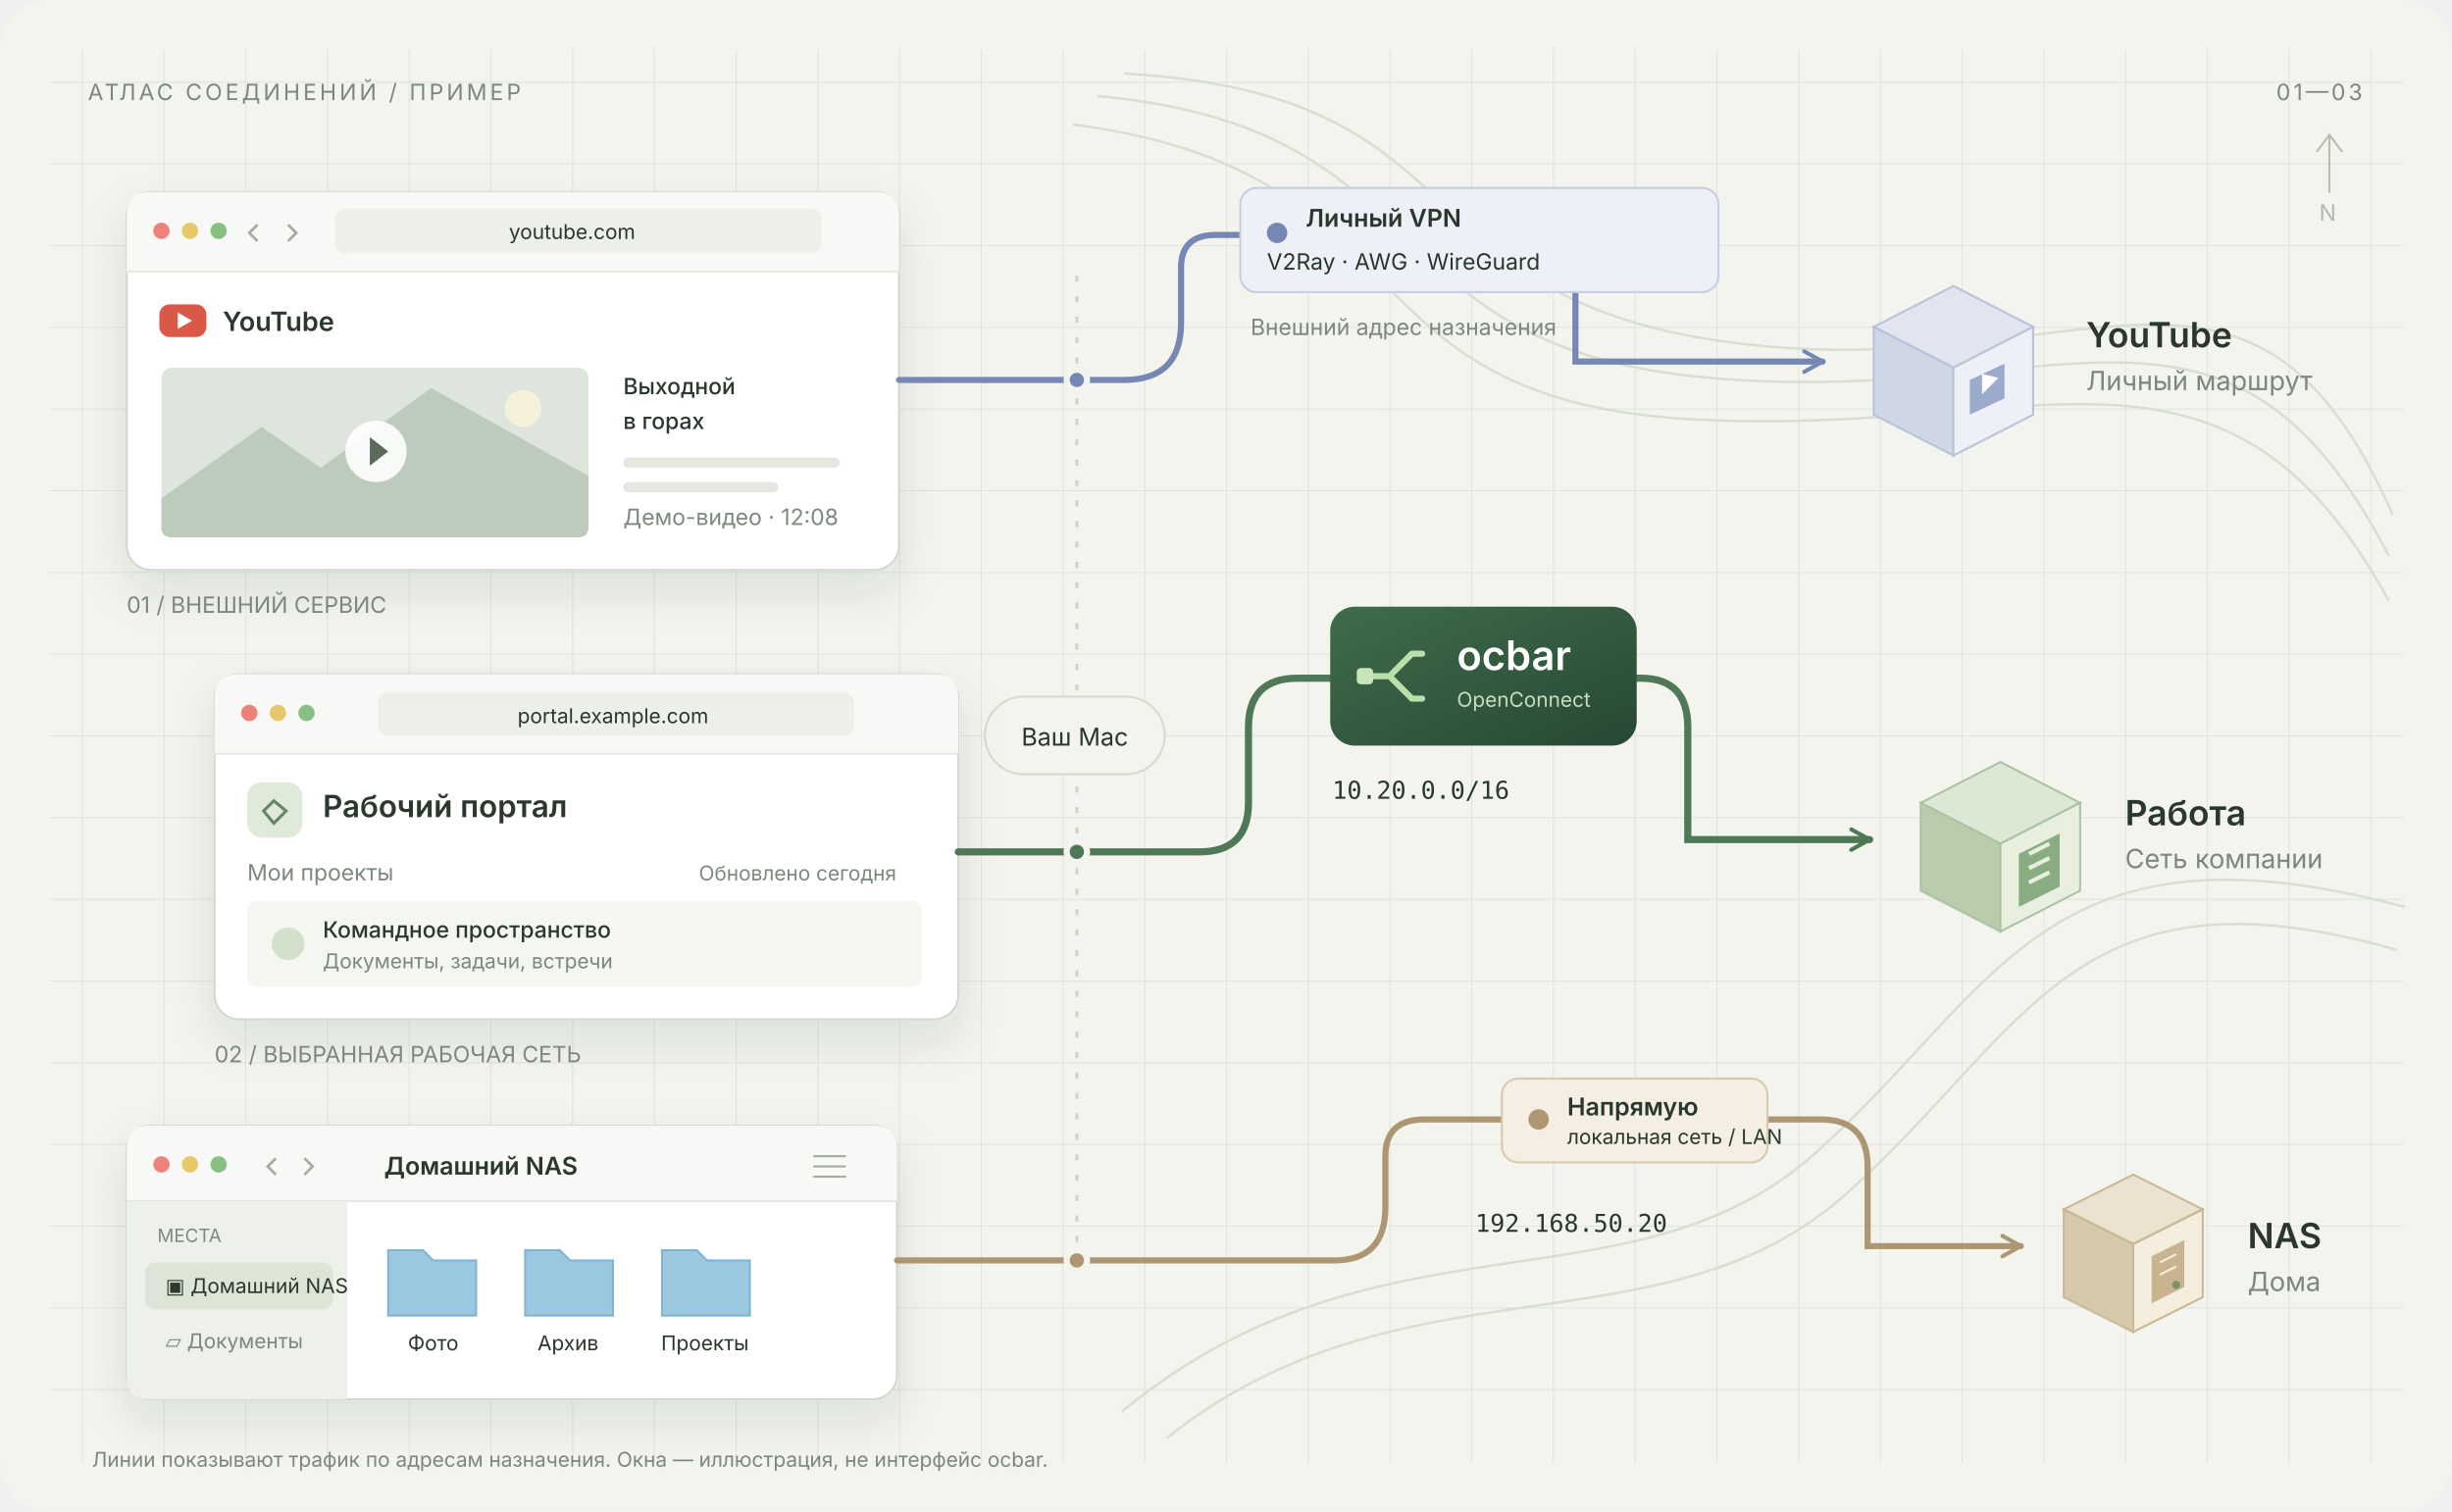
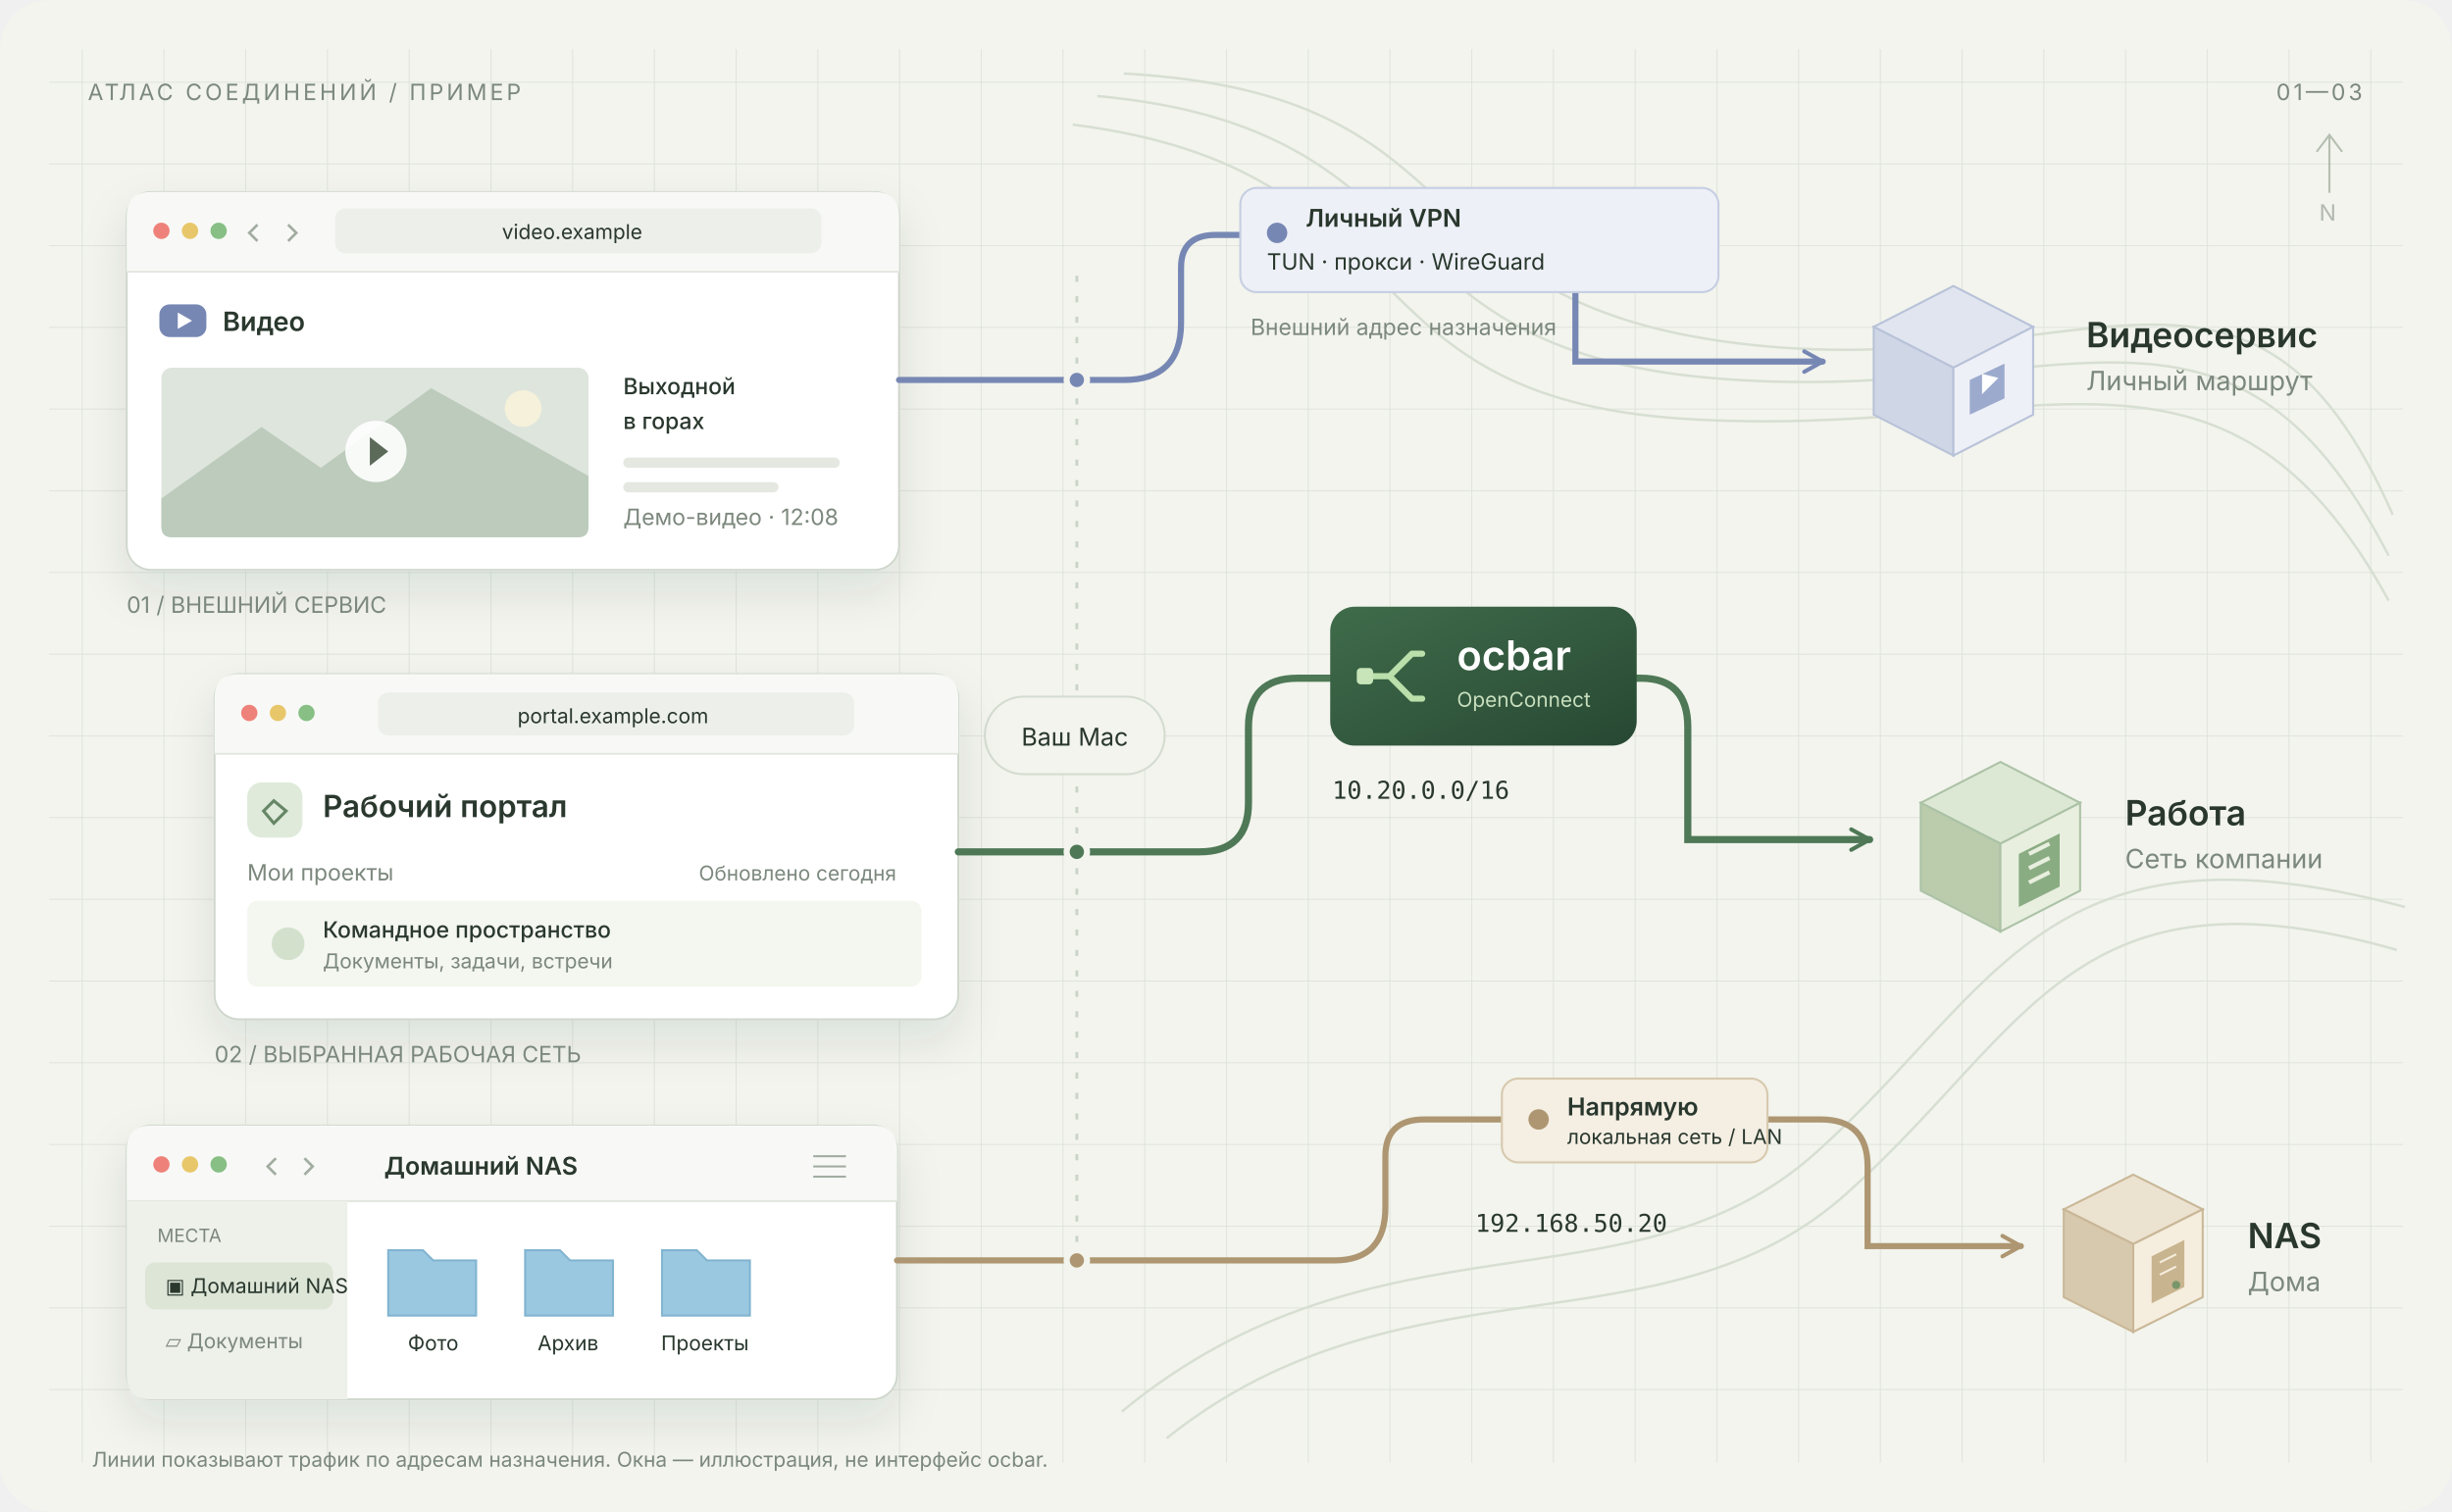
<svg xmlns="http://www.w3.org/2000/svg" width="1200" height="740" viewBox="0 0 1200 740" fill="none" role="img" aria-labelledby="title desc">
  <defs>
    <pattern id="grid" width="40" height="40" patternUnits="userSpaceOnUse">
      <path d="M40 0H0V40" stroke="#D9DFD5" stroke-width=".65" />
    </pattern>
    <filter id="shadow" x="-20%" y="-30%" width="140%" height="180%">
      <feDropShadow dx="0" dy="10" stdDeviation="11" flood-color="#213528" flood-opacity=".10" />
    </filter>
    <linearGradient id="green" x1="0" y1="0" x2="1" y2="1">
      <stop stop-color="#406C4B" />
      <stop offset="1" stop-color="#274833" />
    </linearGradient>
    <style>text{font-family:-apple-system,BlinkMacSystemFont,"Segoe UI",sans-serif;fill:#29372D}.mono{font-family:ui-monospace,SFMono-Regular,Consolas,monospace}.muted{fill:#7C887D}.label{font-size:11px;letter-spacing:1.5px}.body{font-size:13px}.small{font-size:11px}.heading{font-size:17px;font-weight:600}.route-personal,.route-work,.route-lan{transition:opacity .2s}svg[data-focus="personal"] .route-work,svg[data-focus="personal"] .route-lan,svg[data-focus="work"] .route-personal,svg[data-focus="work"] .route-lan,svg[data-focus="lan"] .route-personal,svg[data-focus="lan"] .route-work{opacity:.18}@media(prefers-reduced-motion:reduce){.route-personal,.route-work,.route-lan{transition:none}}</style>
  </defs>
  <rect width="1200" height="740" rx="24" fill="#F2F4ED" />
  <rect x="24" y="24" width="1152" height="692" rx="16" fill="url(#grid)" />
  <path d="M550 36C730 46 681 147 850 168S1102 95 1171 252M537 47C710 63 666 170 837 185S1091 121 1169 272M525 61C699 83 653 194 824 205S1088 146 1169 294M549 691C674 588 799 645 889 564S1001 397 1177 444M571 704C686 612 814 665 904 584S1015 420 1173 465" stroke="#D7DED2" stroke-width="1.2" />
  <text x="43" y="49" class="label muted">АТЛАС СОЕДИНЕНИЙ / ПРИМЕР</text>
  <text x="1114" y="49" class="label muted">01—03</text>
  <g opacity=".55">
    <path d="M1140 94V66M1134 74L1140 66L1146 74" stroke="#85927F" stroke-linecap="round" />
    <text x="1135" y="108" class="small muted">N</text>
  </g>
  <path d="M527 135V614" stroke="#CBD4C7" stroke-width="1.4" stroke-dasharray="3 7" />
  <rect x="482" y="341" width="88" height="38" rx="19" fill="#F2F4ED" stroke="#D4DCD0" />
  <text x="526" y="365" font-size="12" text-anchor="middle">Ваш Mac</text>
  <g class="route-personal">
    <g filter="url(#shadow)">
      <rect x="62" y="94" width="378" height="185" rx="12" fill="white" stroke="#D0D8CE" />
      <path d="M74 94H428Q440 94 440 106V133H62V106Q62 94 74 94" fill="#F8F9F6" />
      <path d="M62 133H440" stroke="#E4E8E0" />
      <circle cx="79" cy="113" r="4" fill="#EE827A" />
      <circle cx="93" cy="113" r="4" fill="#E8C76B" />
      <circle cx="107" cy="113" r="4" fill="#87BF85" />
      <path d="M126 110L122 114L126 118M141 110L145 114L141 118" stroke="#A2ACA1" stroke-width="1.3" />
      <rect x="164" y="102" width="238" height="22" rx="5" fill="#EDEFEA" />
-       <text x="280" y="117" font-size="10" text-anchor="middle">youtube.com</text>
-       <rect x="78" y="149" width="23" height="16" rx="5" fill="#D95847" />
+       <text x="280" y="117" font-size="10" text-anchor="middle">video.example</text>
+       <rect x="78" y="149" width="23" height="16" rx="5" fill="#7787B4" />
      <path d="M87 153L94 157L87 161Z" fill="white" />
-       <text x="109" y="162" font-size="13" font-weight="600">YouTube</text>
+       <text x="109" y="162" font-size="13" font-weight="600">Видео</text>
      <rect x="79" y="180" width="209" height="83" rx="5" fill="#DEE5DD" />
      <path d="M79 244L128 209L157 229L211 190L288 233V258Q288 263 283 263H84Q79 263 79 258Z" fill="#BCCBBB" />
      <circle cx="256" cy="200" r="9" fill="#F5F1DB" />
      <circle cx="184" cy="221" r="15" fill="#FFF" fill-opacity=".9" />
      <path d="M181 214L190 221L181 228Z" fill="#5B6A5A" />
      <text x="305" y="193" font-size="11" font-weight="500">Выходной</text>
      <text x="305" y="210" font-size="11" font-weight="500">в горах</text>
      <rect x="305" y="224" width="106" height="5" rx="2.5" fill="#E4E8E0" />
      <rect x="305" y="236" width="76" height="5" rx="2.5" fill="#E4E8E0" />
      <text x="305" y="257" class="small muted">Демо-видео · 12:08</text>
    </g>
    <path d="M440 186H550Q578 186 578 158V131Q578 115 595 115H747Q771 115 771 139V177H892" stroke="#7787B4" stroke-width="3" stroke-linecap="round" />
    <circle cx="527" cy="186" r="5" fill="#7787B4" stroke="#F2F4ED" stroke-width="3" />
    <path d="M883 172L892 177L883 182" stroke="#7787B4" stroke-width="2" stroke-linecap="round" stroke-linejoin="round" />
    <rect x="607" y="92" width="234" height="51" rx="8" fill="#EEF0F7" stroke="#C6CEE2" />
    <circle cx="625" cy="114" r="5" fill="#7787B4" />
    <text x="639" y="111" font-size="12" font-weight="600">Личный VPN</text>
-     <text x="620" y="132" font-size="11" fill="#7787B4">V2Ray · AWG · WireGuard</text>
+     <text x="620" y="132" font-size="11" fill="#7787B4">TUN · прокси · WireGuard</text>
    <text x="612" y="164" class="small muted">Внешний адрес назначения</text>
    <g transform="translate(917 140)">
      <path d="M0 20L39 0L78 20L39 40Z" fill="#E1E5F0" stroke="#B8C2D8" />
      <path d="M0 20V63L39 83V40Z" fill="#CFD6E6" stroke="#B8C2D8" />
      <path d="M39 40L78 20V63L39 83Z" fill="#EEF0F7" stroke="#B8C2D8" />
      <path d="M47 46L64 38V55L47 63Z" fill="#9CAACE" />
      <path d="M53 43L61 45L53 53Z" fill="white" />
    </g>
-     <text x="1021" y="170" class="heading">YouTube</text>
+     <text x="1021" y="170" class="heading">Видеосервис</text>
    <text x="1021" y="191" class="body muted">Личный маршрут</text>
    <text x="62" y="300" class="small muted">01 / ВНЕШНИЙ СЕРВИС</text>
  </g>
  <g class="route-work">
    <g filter="url(#shadow)">
      <rect x="105" y="330" width="364" height="169" rx="12" fill="white" stroke="#D0D8CE" />
      <path d="M117 330H457Q469 330 469 342V369H105V342Q105 330 117 330" fill="#F8F9F6" />
      <path d="M105 369H469" stroke="#E4E8E0" />
      <circle cx="122" cy="349" r="4" fill="#EE827A" />
      <circle cx="136" cy="349" r="4" fill="#E8C76B" />
      <circle cx="150" cy="349" r="4" fill="#87BF85" />
      <rect x="185" y="339" width="233" height="21" rx="5" fill="#EDEFEA" />
      <text x="300" y="354" font-size="10" text-anchor="middle">portal.example.com</text>
      <rect x="121" y="383" width="27" height="27" rx="7" fill="#DFEADB" />
      <path d="M129 397L134 392L140 397L134 403Z" stroke="#668665" stroke-width="1.5" />
      <text x="158" y="400" font-size="15" font-weight="600">Рабочий портал</text>
      <text x="121" y="431" font-size="11" class="muted">Мои проекты</text>
      <text x="342" y="431" font-size="10" class="muted">Обновлено сегодня</text>
      <rect x="121" y="441" width="330" height="42" rx="5" fill="#F4F6F0" />
      <circle cx="141" cy="462" r="8" fill="#D3E1CC" />
      <text x="158" y="459" font-size="11" font-weight="500">Командное пространство</text>
      <text x="158" y="474" font-size="10" class="muted">Документы, задачи, встречи</text>
    </g>
    <path d="M469 417H587Q611 417 611 393V356Q611 332 635 332H803Q826 332 826 356V411H915" stroke="#4E7856" stroke-width="3.5" stroke-linecap="round" />
    <circle cx="527" cy="417" r="5" fill="#4E7856" stroke="#F2F4ED" stroke-width="3" />
    <path d="M906 406L915 411L906 416" stroke="#4E7856" stroke-width="2" stroke-linecap="round" stroke-linejoin="round" />
    <g transform="translate(651 297)">
      <rect width="150" height="68" rx="12" fill="url(#green)" />
      <path d="M17 34H29L40 23H45M29 34L40 45H45" stroke="#BBDFAB" stroke-width="3" stroke-linecap="round" stroke-linejoin="round" />
      <rect x="13" y="30" width="8" height="8" rx="2" fill="#C7E5B9" />
      <text x="62" y="31" font-size="20" font-weight="600" style="fill:#fff">ocbar</text>
      <text x="62" y="49" font-size="10" style="fill:#C7DEBD">OpenConnect</text>
    </g>
    <text x="652" y="391" class="mono" font-size="12" fill="#4E7856">10.20.0.0/16</text>
    <g transform="translate(940 373)">
      <path d="M0 20L39 0L78 20L39 40Z" fill="#DCE8D4" stroke="#ACC2A6" />
      <path d="M0 20V63L39 83V40Z" fill="#BACCAC" stroke="#ACC2A6" />
      <path d="M39 40L78 20V63L39 83Z" fill="#E8EFDF" stroke="#ACC2A6" />
      <path d="M48 45L68 35V61L48 71Z" fill="#8AAC83" />
      <path d="M53 45L63 40M53 52L63 47M53 59L63 54" stroke="#E8EFDF" stroke-width="2" />
    </g>
    <text x="1040" y="404" class="heading">Работа</text>
    <text x="1040" y="425" class="body muted">Сеть компании</text>
    <text x="105" y="520" class="small muted">02 / ВЫБРАННАЯ РАБОЧАЯ СЕТЬ</text>
  </g>
  <g class="route-lan">
    <g filter="url(#shadow)">
      <rect x="62" y="551" width="377" height="134" rx="12" fill="white" stroke="#D0D8CE" />
      <path d="M74 551H427Q439 551 439 563V588H62V563Q62 551 74 551" fill="#F8F9F6" />
      <circle cx="79" cy="570" r="4" fill="#EE827A" />
      <circle cx="93" cy="570" r="4" fill="#E8C76B" />
      <circle cx="107" cy="570" r="4" fill="#87BF85" />
      <path d="M135 567L131 571L135 575M149 567L153 571L149 575" stroke="#A2ACA1" stroke-width="1.3" />
      <text x="188" y="575" font-size="12" font-weight="600">Домашний NAS</text>
      <path d="M398 566H414M398 571H414M398 576H414" stroke="#A2ACA1" />
      <path d="M62 588H439" stroke="#E4E8E0" />
      <path d="M62 588H170V685H74Q62 685 62 673Z" fill="#EEF0EA" />
      <text x="77" y="608" font-size="9" class="muted">МЕСТА</text>
      <rect x="71" y="618" width="92" height="23" rx="5" fill="#DDE5D7" />
      <text x="81" y="633" font-size="10">▣ Домашний NAS</text>
      <text x="81" y="660" font-size="10" class="muted">▱ Документы</text>
      <g fill="#9AC8E1" stroke="#82B4D0">
        <path d="M190 612H207L212 617H233V644H190Z" />
        <path d="M257 612H274L279 617H300V644H257Z" />
        <path d="M324 612H341L346 617H367V644H324Z" />
      </g>
      <g font-size="10" text-anchor="middle">
        <text x="212" y="661">Фото</text>
        <text x="278" y="661">Архив</text>
        <text x="345" y="661">Проекты</text>
      </g>
    </g>
    <path d="M439 617H653Q678 617 678 591V566Q678 548 697 548H891Q914 548 914 571V610H989" stroke="#AD9671" stroke-width="3" stroke-linecap="round" />
    <circle cx="527" cy="617" r="5" fill="#AD9671" stroke="#F2F4ED" stroke-width="3" />
    <path d="M980 605L989 610L980 615" stroke="#AD9671" stroke-width="2" stroke-linecap="round" stroke-linejoin="round" />
    <rect x="735" y="528" width="130" height="41" rx="8" fill="#F4EEE3" stroke="#D7C9AD" />
    <circle cx="753" cy="548" r="5" fill="#AD9671" />
    <text x="767" y="546" font-size="12" font-weight="600">Напрямую</text>
    <text x="767" y="560" font-size="10" fill="#AD9671">локальная сеть / LAN</text>
    <text x="722" y="603" class="mono" font-size="12" fill="#AD9671">192.168.50.20</text>
    <g transform="translate(1010 572)">
      <path d="M0 20L34 3L68 20L34 37Z" fill="#ECE2D0" stroke="#C9B797" />
      <path d="M0 20V63L34 80V37Z" fill="#D7C9AE" stroke="#C9B797" />
      <path d="M34 37L68 20V63L34 80Z" fill="#F5EDDD" stroke="#C9B797" />
      <path d="M43 43L59 35V58L43 66Z" fill="#C8B48F" />
      <path d="M47 46L55 42M47 52L55 48" stroke="#F5EDDD" />
      <circle cx="55" cy="57" r="2" fill="#78966A" />
    </g>
    <text x="1100" y="611" class="heading">NAS</text>
    <text x="1100" y="632" class="body muted">Дома</text>
  </g>
  <text x="45" y="718" font-size="10" class="muted">Линии показывают трафик по адресам назначения. Окна — иллюстрация, не интерфейс ocbar.</text>
</svg>
